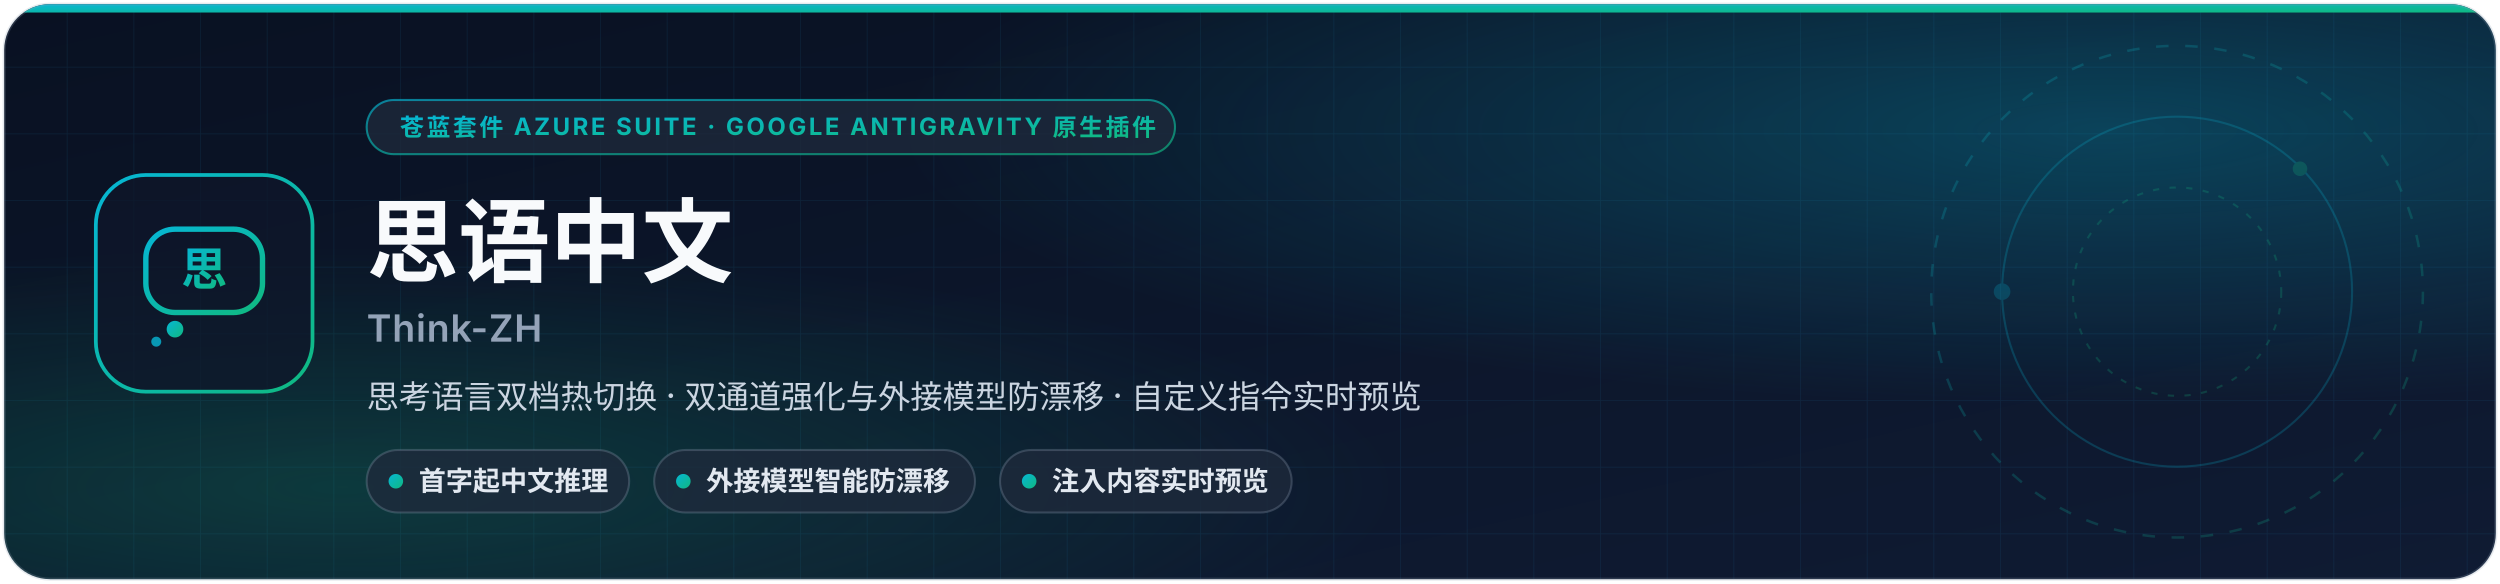
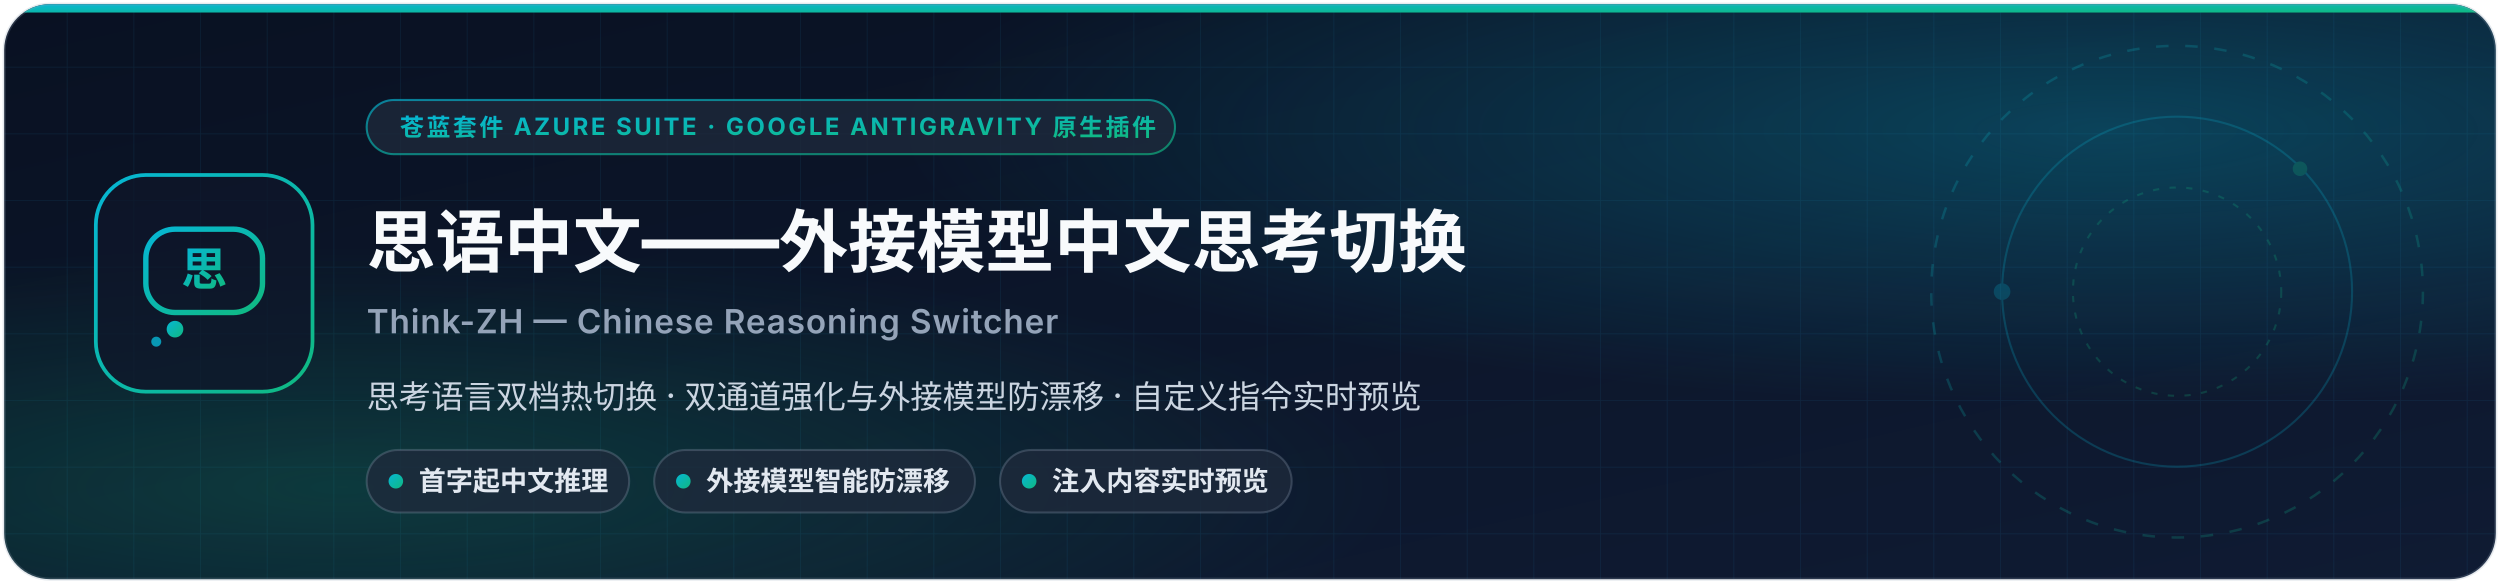
- <svg xmlns="http://www.w3.org/2000/svg" viewBox="0 0 1200 280" width="1200" height="280" role="img" aria-label="思语中文">
+ <svg xmlns="http://www.w3.org/2000/svg" viewBox="0 0 1200 280" width="1200" height="280" role="img" aria-label="思语中文——外接模型中文思考切换">
  <defs>
    <linearGradient id="bgGrad" x1="0%" y1="0%" x2="100%" y2="100%">
      <stop offset="0%" stop-color="#091122" />
      <stop offset="100%" stop-color="#0f1b33" />
    </linearGradient>
    <linearGradient id="accentGrad" x1="0%" y1="0%" x2="100%" y2="100%">
      <stop offset="0%" stop-color="#06b6d4" />
      <stop offset="100%" stop-color="#10b981" />
    </linearGradient>
    <radialGradient id="glow1" cx="84%" cy="22%" r="48%">
      <stop offset="0%" stop-color="#06b6d4" stop-opacity="0.28" />
      <stop offset="100%" stop-color="#06b6d4" stop-opacity="0" />
    </radialGradient>
    <radialGradient id="glow2" cx="14%" cy="84%" r="42%">
      <stop offset="0%" stop-color="#10b981" stop-opacity="0.22" />
      <stop offset="100%" stop-color="#10b981" stop-opacity="0" />
    </radialGradient>
    <pattern id="gridPat" width="32" height="32" patternUnits="userSpaceOnUse">
      <path d="M 32 0 L 0 0 0 32" fill="none" stroke="#38bdf8" stroke-width="0.8" stroke-opacity="0.08" />
    </pattern>
    <clipPath id="outerClip">
      <rect x="2" y="2" width="1196" height="276" rx="22" />
    </clipPath>
  </defs>
  <g clip-path="url(#outerClip)">
    <rect x="2" y="2" width="1196" height="276" rx="22" fill="url(#bgGrad)" />
    <rect x="2" y="2" width="1196" height="276" fill="url(#gridPat)" />
    <rect x="2" y="2" width="1196" height="276" fill="url(#glow1)" />
    <rect x="2" y="2" width="1196" height="276" fill="url(#glow2)" />
    <rect x="2" y="2" width="1196" height="4" fill="url(#accentGrad)" />
    <g opacity="0.22" transform="translate(1045, 140)">
      <circle cx="0" cy="0" r="118" fill="none" stroke="url(#accentGrad)" stroke-width="1.2" stroke-dasharray="6 8" />
      <circle cx="0" cy="0" r="84" fill="none" stroke="#06b6d4" stroke-width="1" />
      <circle cx="0" cy="0" r="50" fill="none" stroke="#10b981" stroke-width="1" stroke-dasharray="3 5" />
      <circle cx="-84" cy="0" r="4" fill="#06b6d4" />
      <circle cx="59" cy="-59" r="3.5" fill="#10b981" />
    </g>
    <g transform="translate(46, 84)">
      <rect width="104" height="104" rx="24" fill="rgba(15,23,42,0.72)" stroke="url(#accentGrad)" stroke-width="1.8" />
      <g transform="translate(4, 4)">
        <rect x="20" y="22" width="56" height="40" rx="14" fill="none" stroke="url(#accentGrad)" stroke-width="2.6" />
        <circle cx="34" cy="70" r="4" fill="url(#accentGrad)" />
        <circle cx="25" cy="76" r="2.4" fill="#06b6d4" opacity="0.8" />
        <text x="48" y="49" text-anchor="middle" font-size="22" font-weight="700" fill="url(#accentGrad)" font-family="-apple-system, BlinkMacSystemFont, 'Segoe UI', 'PingFang SC', 'Microsoft YaHei', sans-serif">思</text>
      </g>
    </g>
    <g transform="translate(176, 48)">
      <rect width="388" height="26" rx="13" fill="rgba(30,41,59,0.78)" stroke="url(#accentGrad)" stroke-width="1" stroke-opacity="0.65" />
      <text x="16" y="17.2" font-size="11.5" font-weight="700" letter-spacing="1.2" fill="url(#accentGrad)" font-family="-apple-system, BlinkMacSystemFont, 'Segoe UI', 'PingFang SC', 'Microsoft YaHei', sans-serif">苍蓝套件 AZURE SUITE  ·  GOOGLE ANTIGRAVITY 原生插件</text>
    </g>
-     <text x="176" y="132" font-size="44" font-weight="800" fill="#f8fafc" font-family="-apple-system, BlinkMacSystemFont, 'Segoe UI', 'PingFang SC', 'Microsoft YaHei', sans-serif">思语中文</text>
-     <text x="176" y="164" font-size="18" font-weight="600" fill="#94a3b8" letter-spacing="0.4" font-family="-apple-system, BlinkMacSystemFont, 'Segoe UI', 'PingFang SC', 'Microsoft YaHei', sans-serif">Think-ZH</text>
+     <text x="176" y="128" font-size="33" font-weight="800" fill="#f8fafc" font-family="-apple-system, BlinkMacSystemFont, 'Segoe UI', 'PingFang SC', 'Microsoft YaHei', sans-serif">思语中文——外接模型中文思考切换</text>
+     <text x="176" y="160" font-size="16" font-weight="600" fill="#94a3b8" letter-spacing="0.4" font-family="-apple-system, BlinkMacSystemFont, 'Segoe UI', 'PingFang SC', 'Microsoft YaHei', sans-serif">Think-ZH — Chinese Reasoning Switcher</text>
    <text x="176" y="196" font-size="15.5" font-weight="500" fill="#cbd5e1" font-family="-apple-system, BlinkMacSystemFont, 'Segoe UI', 'PingFang SC', 'Microsoft YaHei', sans-serif">思考语言双档热切换 · 双通道强化与外接模型防漂移 · 自定义指令实时预览</text>
    <g transform="translate(176, 216)">
      <rect width="126" height="30" rx="15" fill="rgba(30,41,59,0.78)" stroke="rgba(148,163,184,0.28)" stroke-width="1" />
      <circle cx="14" cy="15" r="3.5" fill="url(#accentGrad)" />
      <text x="25" y="19.5" font-size="13" font-weight="600" fill="#e2e8f0" font-family="-apple-system, BlinkMacSystemFont, 'Segoe UI', 'PingFang SC', 'Microsoft YaHei', sans-serif">首字起中文推理</text>
    </g>
    <g transform="translate(314, 216)">
      <rect width="154" height="30" rx="15" fill="rgba(30,41,59,0.78)" stroke="rgba(148,163,184,0.28)" stroke-width="1" />
      <circle cx="14" cy="15" r="3.5" fill="url(#accentGrad)" />
      <text x="25" y="19.5" font-size="13" font-weight="600" fill="#e2e8f0" font-family="-apple-system, BlinkMacSystemFont, 'Segoe UI', 'PingFang SC', 'Microsoft YaHei', sans-serif">外接模型智能防漂移</text>
    </g>
    <g transform="translate(480, 216)">
      <rect width="140" height="30" rx="15" fill="rgba(30,41,59,0.78)" stroke="rgba(148,163,184,0.28)" stroke-width="1" />
      <circle cx="14" cy="15" r="3.5" fill="url(#accentGrad)" />
      <text x="25" y="19.5" font-size="13" font-weight="600" fill="#e2e8f0" font-family="-apple-system, BlinkMacSystemFont, 'Segoe UI', 'PingFang SC', 'Microsoft YaHei', sans-serif">注入内容实时预览</text>
    </g>
  </g>
  <rect x="2" y="2" width="1196" height="276" rx="22" fill="none" stroke="rgba(148,163,184,0.22)" stroke-width="1.5" />
</svg>
